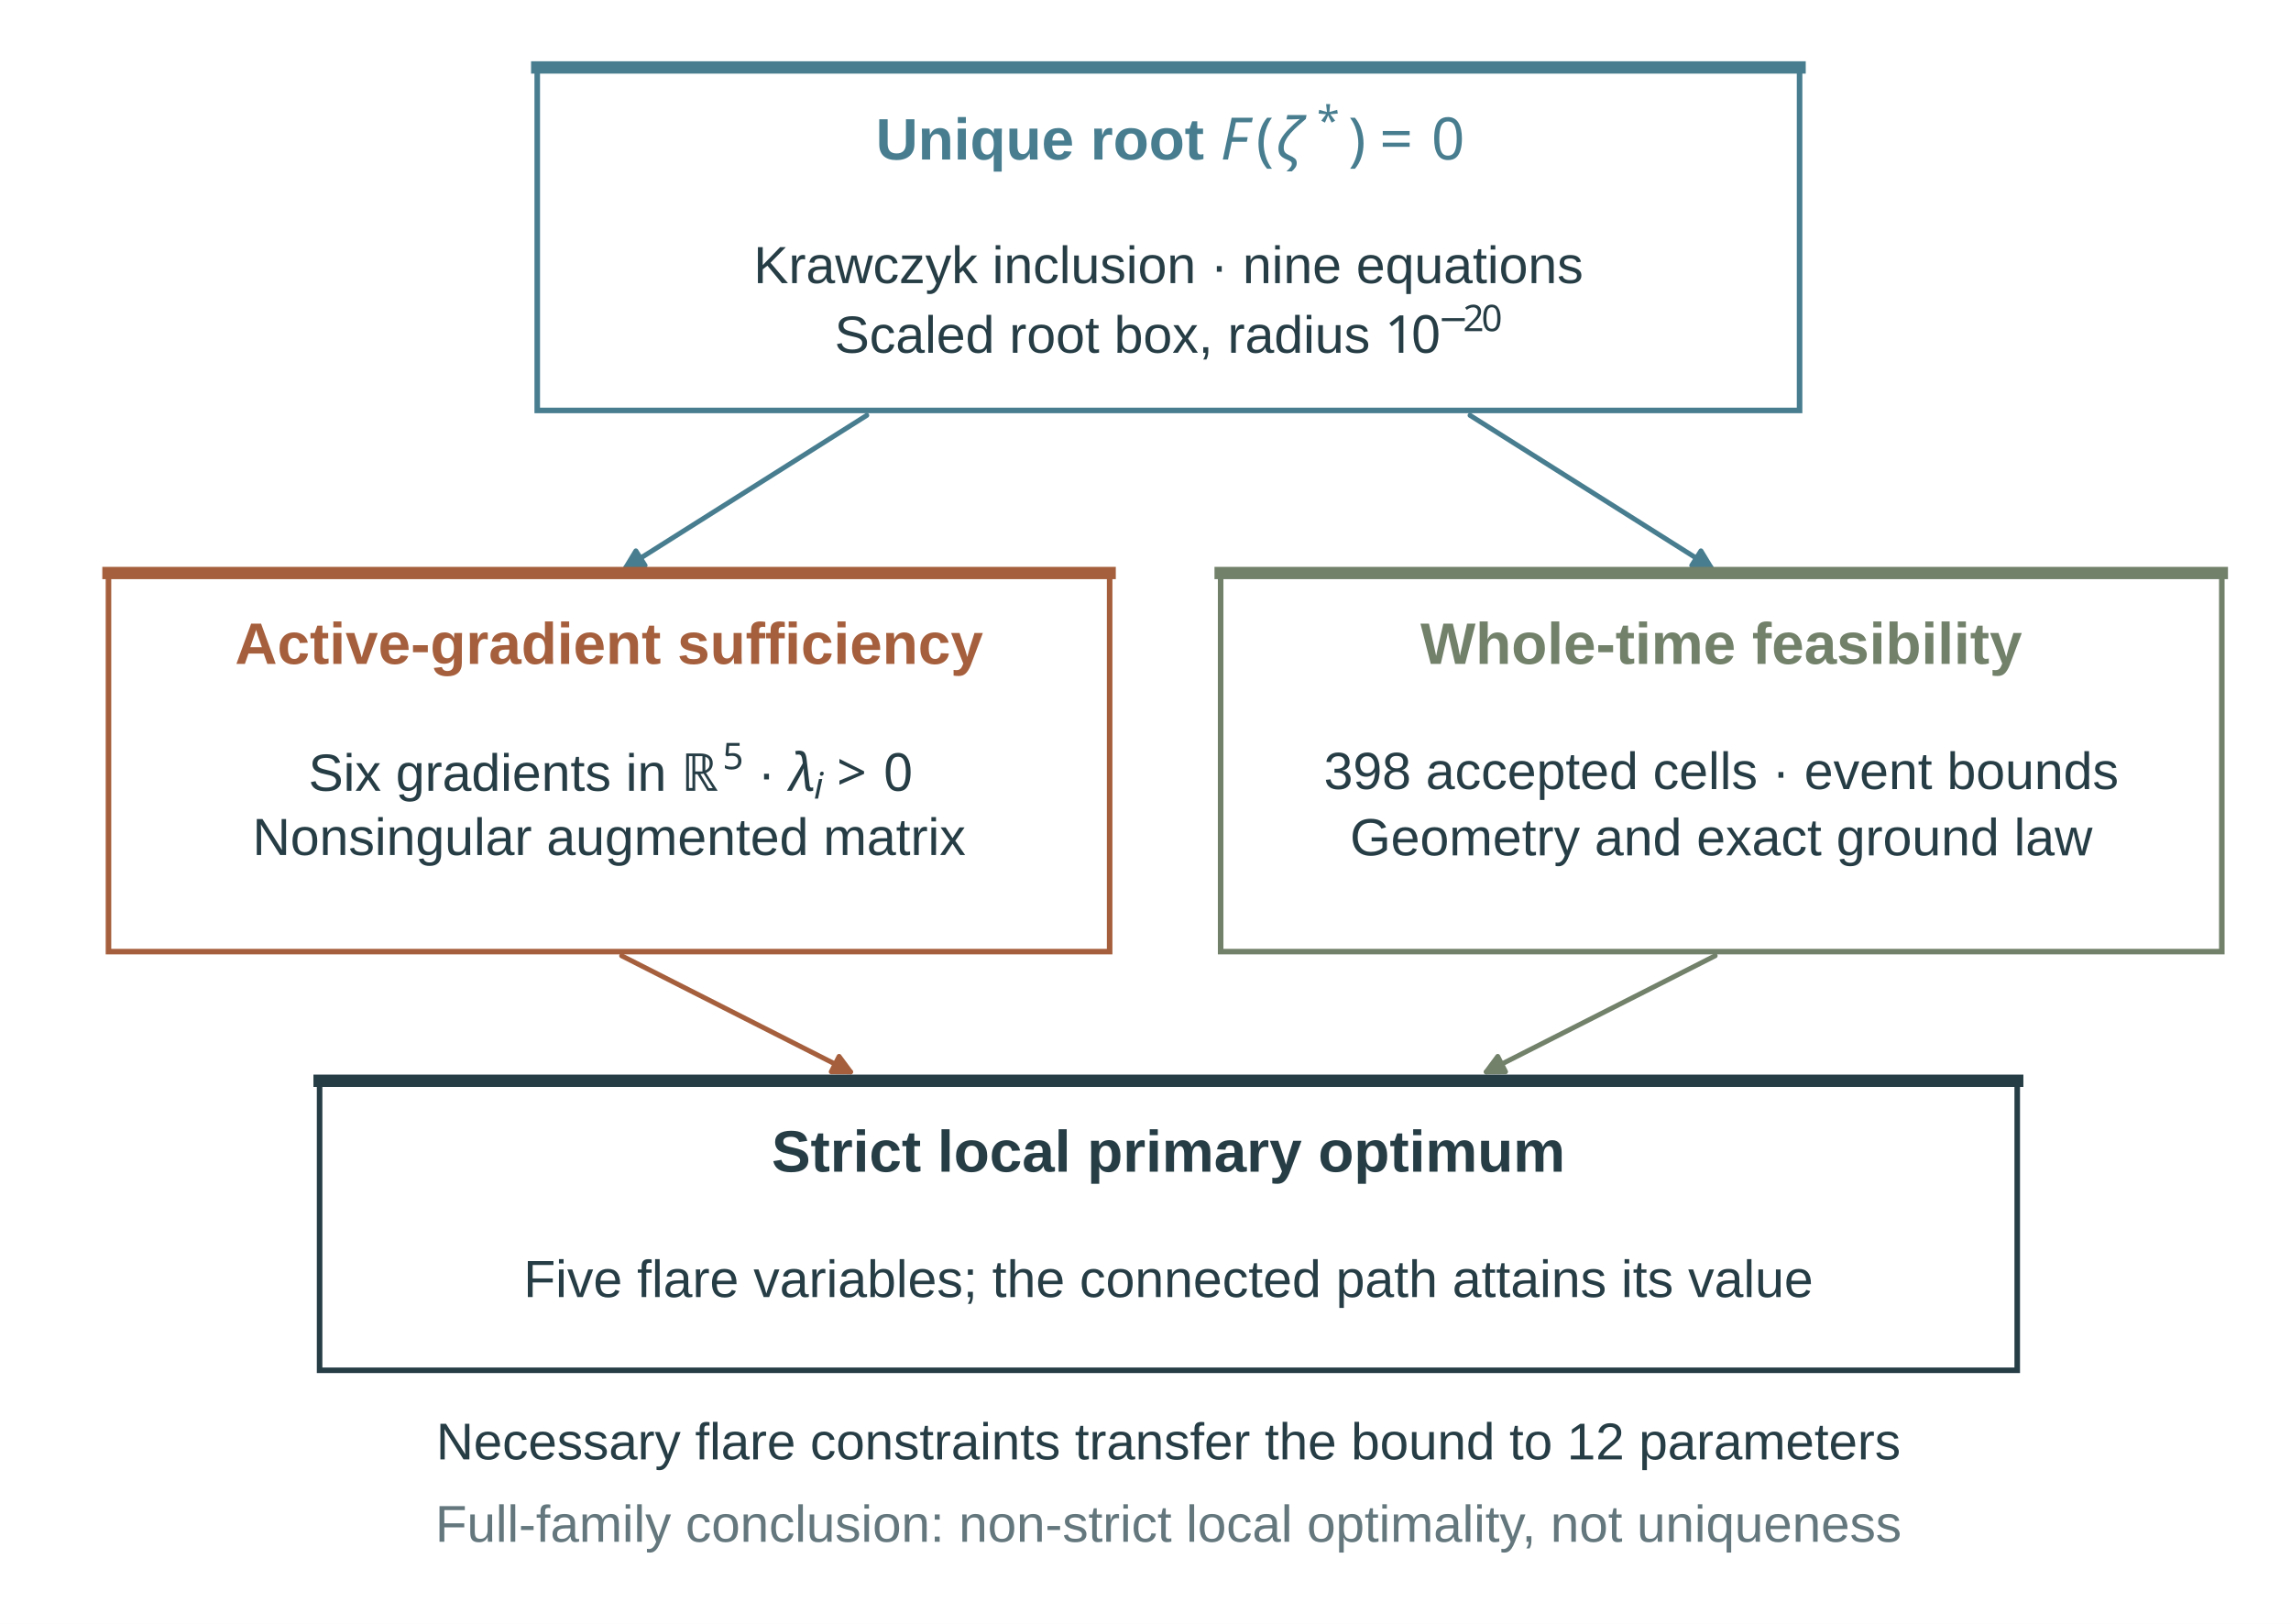
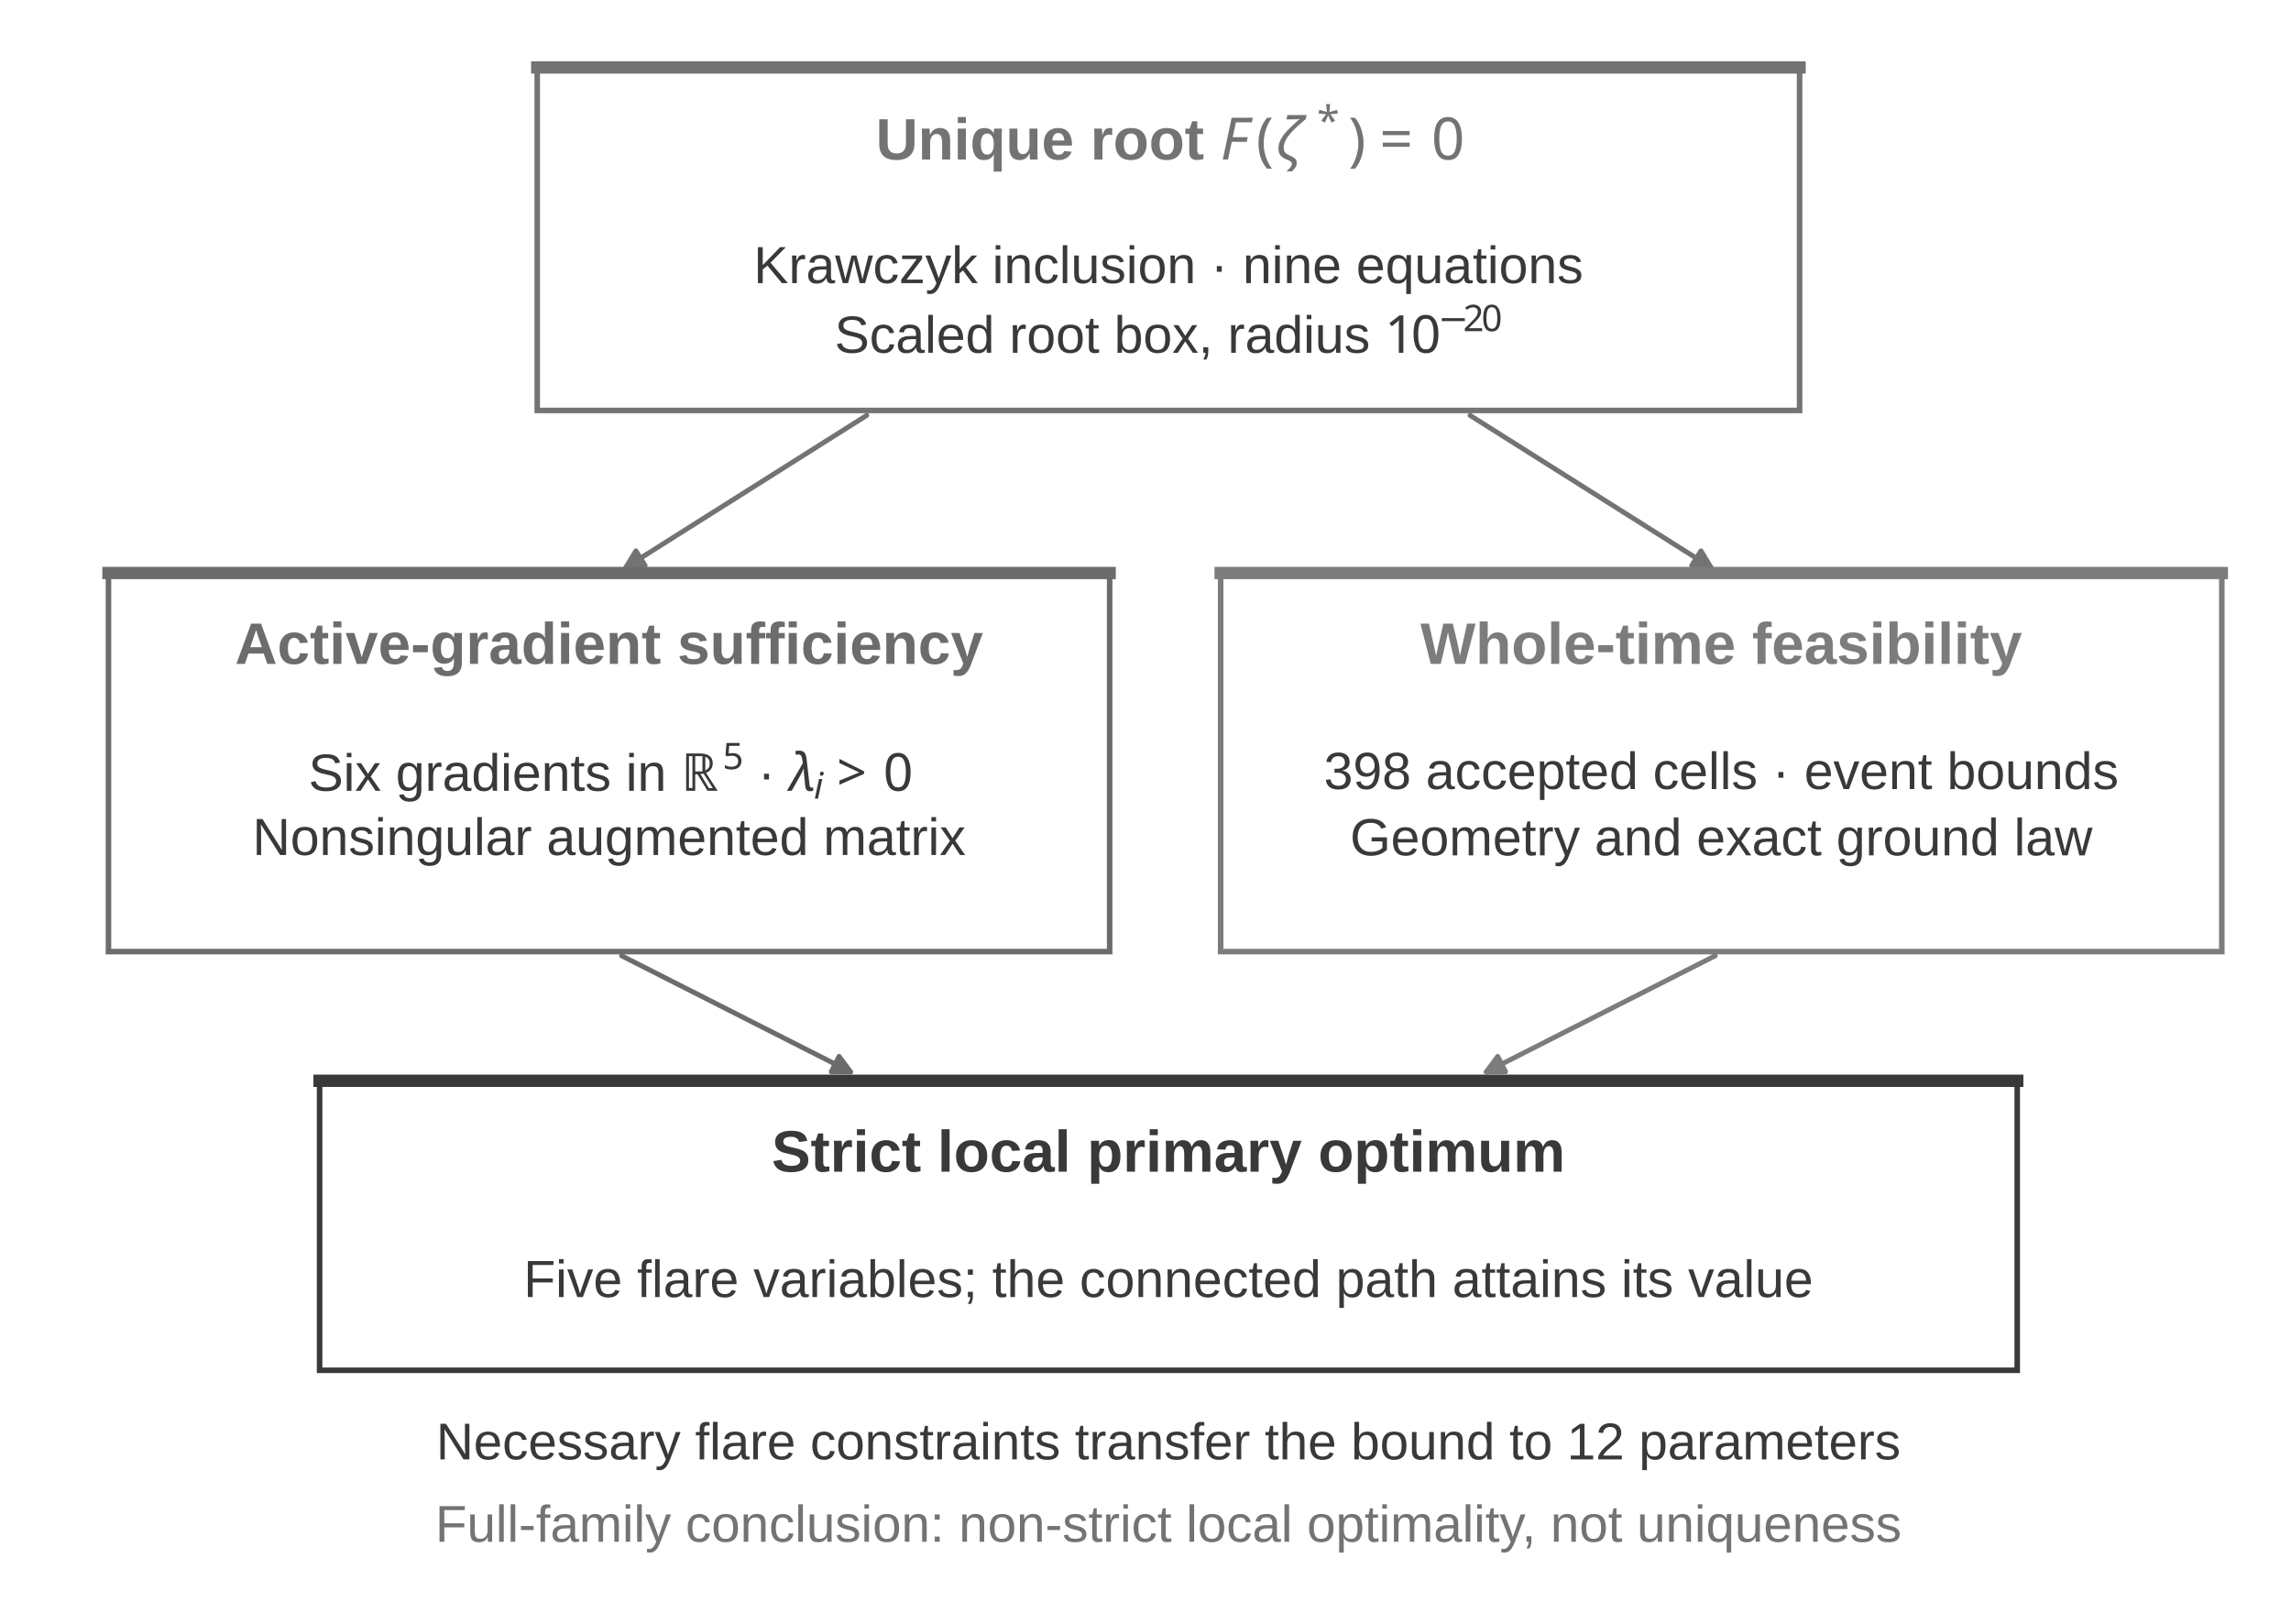
<svg xmlns="http://www.w3.org/2000/svg" width="371.806pt" height="263.52pt" viewBox="0 0 371.806 263.52" version="1.1">
  <defs>
    <style type="text/css">*{stroke-linejoin: round; stroke-linecap: butt}</style>
  </defs>
  <g id="figure_1">
    <g id="patch_1">
      <path d="M 0 263.52  L 371.806 263.52  L 371.806 0  L 0 0  z " style="fill: #ffffff" />
    </g>
    <g id="axes_1">
      <g id="patch_2">
-         <path d="M 87.188 66.603  L 292.053 66.603  L 292.053 10.947  L 87.188 10.947  z " clip-path="url(#pa42d0c91b3)" style="fill: #ffffff; stroke: #477d8f; stroke-width: 0.9; stroke-linejoin: miter" />
+         <path d="M 87.188 66.603  L 292.053 66.603  L 292.053 10.947  L 87.188 10.947  z " clip-path="url(#pa42d0c91b3)" style="fill: #ffffff; stroke: #737373; stroke-width: 0.9; stroke-linejoin: miter" />
      </g>
      <g id="patch_3">
-         <path d="M 17.605 154.423  L 180.084 154.423  L 180.084 92.985  L 17.605 92.985  z " clip-path="url(#pa42d0c91b3)" style="fill: #ffffff; stroke: #a65f3d; stroke-width: 0.9; stroke-linejoin: miter" />
+         <path d="M 17.605 154.423  L 180.084 154.423  L 180.084 92.985  L 17.605 92.985  z " clip-path="url(#pa42d0c91b3)" style="fill: #ffffff; stroke: #6c6c6c; stroke-width: 0.9; stroke-linejoin: miter" />
      </g>
      <g id="patch_4">
-         <path d="M 198.098 154.423  L 360.577 154.423  L 360.577 92.985  L 198.098 92.985  z " clip-path="url(#pa42d0c91b3)" style="fill: #ffffff; stroke: #72816a; stroke-width: 0.9; stroke-linejoin: miter" />
+         <path d="M 198.098 154.423  L 360.577 154.423  L 360.577 92.985  L 198.098 92.985  z " clip-path="url(#pa42d0c91b3)" style="fill: #ffffff; stroke: #7c7c7c; stroke-width: 0.9; stroke-linejoin: miter" />
      </g>
      <g id="patch_5">
-         <path d="M 140.667 67.404  Q 120.742 79.975 101.575 92.069  " clip-path="url(#pa42d0c91b3)" style="fill: none; stroke: #477d8f; stroke-width: 0.8; stroke-linecap: round" />
-         <path d="M 104.69 91.759  L 101.575 92.069  L 103.196 89.391  z " clip-path="url(#pa42d0c91b3)" style="fill: #477d8f; stroke: #477d8f; stroke-width: 0.8; stroke-linecap: round" />
+         <path d="M 140.667 67.404  Q 120.742 79.975 101.575 92.069  " clip-path="url(#pa42d0c91b3)" style="fill: none; stroke: #737373; stroke-width: 0.8; stroke-linecap: round" />
+         <path d="M 104.69 91.759  L 101.575 92.069  L 103.196 89.391  z " clip-path="url(#pa42d0c91b3)" style="fill: #737373; stroke: #737373; stroke-width: 0.8; stroke-linecap: round" />
      </g>
      <g id="patch_6">
-         <path d="M 238.575 67.404  Q 258.499 79.975 277.667 92.069  " clip-path="url(#pa42d0c91b3)" style="fill: none; stroke: #477d8f; stroke-width: 0.8; stroke-linecap: round" />
-         <path d="M 276.046 89.391  L 277.667 92.069  L 274.552 91.759  z " clip-path="url(#pa42d0c91b3)" style="fill: #477d8f; stroke: #477d8f; stroke-width: 0.8; stroke-linecap: round" />
+         <path d="M 238.575 67.404  Q 258.499 79.975 277.667 92.069  " clip-path="url(#pa42d0c91b3)" style="fill: none; stroke: #737373; stroke-width: 0.8; stroke-linecap: round" />
+         <path d="M 276.046 89.391  L 277.667 92.069  L 274.552 91.759  z " clip-path="url(#pa42d0c91b3)" style="fill: #737373; stroke: #737373; stroke-width: 0.8; stroke-linecap: round" />
      </g>
      <g id="patch_7">
-         <path d="M 51.867 222.366  L 327.375 222.366  L 327.375 175.384  L 51.867 175.384  z " clip-path="url(#pa42d0c91b3)" style="fill: #ffffff; stroke: #263d45; stroke-width: 0.9; stroke-linejoin: miter" />
+         <path d="M 51.867 222.366  L 327.375 222.366  L 327.375 175.384  L 51.867 175.384  z " clip-path="url(#pa42d0c91b3)" style="fill: #ffffff; stroke: #393939; stroke-width: 0.9; stroke-linejoin: miter" />
      </g>
      <g id="patch_8">
-         <path d="M 100.887 155.1  Q 119.861 164.723 138.038 173.941  " clip-path="url(#pa42d0c91b3)" style="fill: none; stroke: #a65f3d; stroke-width: 0.8; stroke-linecap: round" />
-         <path d="M 136.174 171.426  L 138.038 173.941  L 134.907 173.923  z " clip-path="url(#pa42d0c91b3)" style="fill: #a65f3d; stroke: #a65f3d; stroke-width: 0.8; stroke-linecap: round" />
+         <path d="M 100.887 155.1  Q 119.861 164.723 138.038 173.941  " clip-path="url(#pa42d0c91b3)" style="fill: none; stroke: #6c6c6c; stroke-width: 0.8; stroke-linecap: round" />
+         <path d="M 136.174 171.426  L 138.038 173.941  L 134.907 173.923  z " clip-path="url(#pa42d0c91b3)" style="fill: #6c6c6c; stroke: #6c6c6c; stroke-width: 0.8; stroke-linecap: round" />
      </g>
      <g id="patch_9">
-         <path d="M 278.355 155.1  Q 259.381 164.723 241.204 173.941  " clip-path="url(#pa42d0c91b3)" style="fill: none; stroke: #72816a; stroke-width: 0.8; stroke-linecap: round" />
-         <path d="M 244.335 173.923  L 241.204 173.941  L 243.068 171.426  z " clip-path="url(#pa42d0c91b3)" style="fill: #72816a; stroke: #72816a; stroke-width: 0.8; stroke-linecap: round" />
+         <path d="M 278.355 155.1  Q 259.381 164.723 241.204 173.941  " clip-path="url(#pa42d0c91b3)" style="fill: none; stroke: #7c7c7c; stroke-width: 0.8; stroke-linecap: round" />
+         <path d="M 244.335 173.923  L 241.204 173.941  L 243.068 171.426  z " clip-path="url(#pa42d0c91b3)" style="fill: #7c7c7c; stroke: #7c7c7c; stroke-width: 0.8; stroke-linecap: round" />
      </g>
      <g id="line2d_1">
-         <path d="M 87.188 10.947  L 292.053 10.947  " clip-path="url(#pa42d0c91b3)" style="fill: none; stroke: #477d8f; stroke-width: 2; stroke-linecap: square" />
+         <path d="M 87.188 10.947  L 292.053 10.947  " clip-path="url(#pa42d0c91b3)" style="fill: none; stroke: #737373; stroke-width: 2; stroke-linecap: square" />
      </g>
      <g id="line2d_2">
-         <path d="M 17.605 92.985  L 180.084 92.985  " clip-path="url(#pa42d0c91b3)" style="fill: none; stroke: #a65f3d; stroke-width: 2; stroke-linecap: square" />
+         <path d="M 17.605 92.985  L 180.084 92.985  " clip-path="url(#pa42d0c91b3)" style="fill: none; stroke: #6c6c6c; stroke-width: 2; stroke-linecap: square" />
      </g>
      <g id="line2d_3">
-         <path d="M 198.098 92.985  L 360.577 92.985  " clip-path="url(#pa42d0c91b3)" style="fill: none; stroke: #72816a; stroke-width: 2; stroke-linecap: square" />
+         <path d="M 198.098 92.985  L 360.577 92.985  " clip-path="url(#pa42d0c91b3)" style="fill: none; stroke: #7c7c7c; stroke-width: 2; stroke-linecap: square" />
      </g>
      <g id="line2d_4">
-         <path d="M 51.867 175.384  L 327.375 175.384  " clip-path="url(#pa42d0c91b3)" style="fill: none; stroke: #263d45; stroke-width: 2; stroke-linecap: square" />
+         <path d="M 51.867 175.384  L 327.375 175.384  " clip-path="url(#pa42d0c91b3)" style="fill: none; stroke: #393939; stroke-width: 2; stroke-linecap: square" />
      </g>
      <g id="text_1">
-         <g style="fill: #477d8f" transform="translate(142.1209 26.4628)">
+         <g style="fill: #737373" transform="translate(142.1209 26.4628)">
          <text>
-             <tspan x="0" y="-0.581" style="font-weight: 700; font-size: 9.5px; font-family: 'Arial'; fill: #477d8f">U</tspan>
-             <tspan x="6.861" y="-0.581" style="font-weight: 700; font-size: 9.5px; font-family: 'Arial'; fill: #477d8f">n</tspan>
-             <tspan x="12.664" y="-0.581" style="font-weight: 700; font-size: 9.5px; font-family: 'Arial'; fill: #477d8f">i</tspan>
-             <tspan x="15.303" y="-0.581" style="font-weight: 700; font-size: 9.5px; font-family: 'Arial'; fill: #477d8f">q</tspan>
-             <tspan x="21.106" y="-0.581" style="font-weight: 700; font-size: 9.5px; font-family: 'Arial'; fill: #477d8f">u</tspan>
-             <tspan x="26.909" y="-0.581" style="font-weight: 700; font-size: 9.5px; font-family: 'Arial'; fill: #477d8f">e</tspan>
-             <tspan x="32.192" y="-0.581" style="font-weight: 700; font-size: 9.5px; font-family: 'Arial'; fill: #477d8f"> </tspan>
-             <tspan x="34.832" y="-0.581" style="font-weight: 700; font-size: 9.5px; font-family: 'Arial'; fill: #477d8f">r</tspan>
-             <tspan x="38.529" y="-0.581" style="font-weight: 700; font-size: 9.5px; font-family: 'Arial'; fill: #477d8f">o</tspan>
-             <tspan x="44.332" y="-0.581" style="font-weight: 700; font-size: 9.5px; font-family: 'Arial'; fill: #477d8f">o</tspan>
-             <tspan x="50.135" y="-0.581" style="font-weight: 700; font-size: 9.5px; font-family: 'Arial'; fill: #477d8f">t</tspan>
-             <tspan x="53.298" y="-0.581" style="font-weight: 700; font-size: 9.5px; font-family: 'Arial'; fill: #477d8f"> </tspan>
-             <tspan x="55.938" y="-0.581" style="font-style: italic; font-size: 9.5px; font-family: 'STIXGeneral'; fill: #477d8f">F</tspan>
-             <tspan x="64.906" y="-0.581" style="font-style: italic; font-size: 9.5px; font-family: 'STIXGeneral'; fill: #477d8f">ζ</tspan>
-             <tspan x="61.742" y="-0.581" style="font-size: 9.5px; font-family: 'STIXGeneral'; fill: #477d8f">(</tspan>
-             <tspan x="76.694" y="-0.581" style="font-size: 9.5px; font-family: 'STIXGeneral'; fill: #477d8f">)</tspan>
-             <tspan x="81.757" y="-0.581" style="font-size: 9.5px; font-family: 'STIXGeneral'; fill: #477d8f">=</tspan>
-             <tspan x="90.165" y="-0.581" style="font-size: 9.5px; font-family: 'STIXGeneral'; fill: #477d8f">0</tspan>
-             <tspan x="71.611" y="-4.505" style="font-size: 6.65px; font-family: 'STIXGeneral'; fill: #477d8f">*</tspan>
+             <tspan x="0" y="-0.581" style="font-weight: 700; font-size: 9.5px; font-family: 'Arial'; fill: #737373">U</tspan>
+             <tspan x="6.861" y="-0.581" style="font-weight: 700; font-size: 9.5px; font-family: 'Arial'; fill: #737373">n</tspan>
+             <tspan x="12.664" y="-0.581" style="font-weight: 700; font-size: 9.5px; font-family: 'Arial'; fill: #737373">i</tspan>
+             <tspan x="15.303" y="-0.581" style="font-weight: 700; font-size: 9.5px; font-family: 'Arial'; fill: #737373">q</tspan>
+             <tspan x="21.106" y="-0.581" style="font-weight: 700; font-size: 9.5px; font-family: 'Arial'; fill: #737373">u</tspan>
+             <tspan x="26.909" y="-0.581" style="font-weight: 700; font-size: 9.5px; font-family: 'Arial'; fill: #737373">e</tspan>
+             <tspan x="32.192" y="-0.581" style="font-weight: 700; font-size: 9.5px; font-family: 'Arial'; fill: #737373"> </tspan>
+             <tspan x="34.832" y="-0.581" style="font-weight: 700; font-size: 9.5px; font-family: 'Arial'; fill: #737373">r</tspan>
+             <tspan x="38.529" y="-0.581" style="font-weight: 700; font-size: 9.5px; font-family: 'Arial'; fill: #737373">o</tspan>
+             <tspan x="44.332" y="-0.581" style="font-weight: 700; font-size: 9.5px; font-family: 'Arial'; fill: #737373">o</tspan>
+             <tspan x="50.135" y="-0.581" style="font-weight: 700; font-size: 9.5px; font-family: 'Arial'; fill: #737373">t</tspan>
+             <tspan x="53.298" y="-0.581" style="font-weight: 700; font-size: 9.5px; font-family: 'Arial'; fill: #737373"> </tspan>
+             <tspan x="55.938" y="-0.581" style="font-style: italic; font-size: 9.5px; font-family: 'STIXGeneral'; fill: #737373">F</tspan>
+             <tspan x="64.906" y="-0.581" style="font-style: italic; font-size: 9.5px; font-family: 'STIXGeneral'; fill: #737373">ζ</tspan>
+             <tspan x="61.742" y="-0.581" style="font-size: 9.5px; font-family: 'STIXGeneral'; fill: #737373">(</tspan>
+             <tspan x="76.694" y="-0.581" style="font-size: 9.5px; font-family: 'STIXGeneral'; fill: #737373">)</tspan>
+             <tspan x="81.757" y="-0.581" style="font-size: 9.5px; font-family: 'STIXGeneral'; fill: #737373">=</tspan>
+             <tspan x="90.165" y="-0.581" style="font-size: 9.5px; font-family: 'STIXGeneral'; fill: #737373">0</tspan>
+             <tspan x="71.611" y="-4.505" style="font-size: 6.65px; font-family: 'STIXGeneral'; fill: #737373">*</tspan>
          </text>
        </g>
      </g>
      <g id="text_2">
-         <text style="font-size: 8.5px; font-family: 'Arial'; fill: #263d45" transform="translate(122.2989 45.94577)">Krawczyk inclusion · nine equations</text>
-         <g style="fill: #263d45" transform="translate(135.4334 57.71222)">
+         <text style="font-size: 8.5px; font-family: 'Arial'; fill: #393939" transform="translate(122.2989 45.94577)">Krawczyk inclusion · nine equations</text>
+         <g style="fill: #393939" transform="translate(135.4334 57.71222)">
          <text>
-             <tspan x="0" y="-0.465" style="font-size: 8.5px; font-family: 'Arial'; fill: #263d45">S</tspan>
-             <tspan x="5.669" y="-0.465" style="font-size: 8.5px; font-family: 'Arial'; fill: #263d45">c</tspan>
-             <tspan x="9.919" y="-0.465" style="font-size: 8.5px; font-family: 'Arial'; fill: #263d45">a</tspan>
-             <tspan x="14.647" y="-0.465" style="font-size: 8.5px; font-family: 'Arial'; fill: #263d45">l</tspan>
-             <tspan x="16.535" y="-0.465" style="font-size: 8.5px; font-family: 'Arial'; fill: #263d45">e</tspan>
-             <tspan x="21.262" y="-0.465" style="font-size: 8.5px; font-family: 'Arial'; fill: #263d45">d</tspan>
-             <tspan x="25.99" y="-0.465" style="font-size: 8.5px; font-family: 'Arial'; fill: #263d45"> </tspan>
-             <tspan x="28.351" y="-0.465" style="font-size: 8.5px; font-family: 'Arial'; fill: #263d45">r</tspan>
-             <tspan x="31.182" y="-0.465" style="font-size: 8.5px; font-family: 'Arial'; fill: #263d45">o</tspan>
-             <tspan x="35.909" y="-0.465" style="font-size: 8.5px; font-family: 'Arial'; fill: #263d45">o</tspan>
-             <tspan x="40.636" y="-0.465" style="font-size: 8.5px; font-family: 'Arial'; fill: #263d45">t</tspan>
-             <tspan x="42.998" y="-0.465" style="font-size: 8.5px; font-family: 'Arial'; fill: #263d45"> </tspan>
-             <tspan x="45.36" y="-0.465" style="font-size: 8.5px; font-family: 'Arial'; fill: #263d45">b</tspan>
-             <tspan x="50.087" y="-0.465" style="font-size: 8.5px; font-family: 'Arial'; fill: #263d45">o</tspan>
-             <tspan x="54.814" y="-0.465" style="font-size: 8.5px; font-family: 'Arial'; fill: #263d45">x</tspan>
-             <tspan x="59.064" y="-0.465" style="font-size: 8.5px; font-family: 'Arial'; fill: #263d45">,</tspan>
-             <tspan x="61.426" y="-0.465" style="font-size: 8.5px; font-family: 'Arial'; fill: #263d45"> </tspan>
-             <tspan x="63.787" y="-0.465" style="font-size: 8.5px; font-family: 'Arial'; fill: #263d45">r</tspan>
-             <tspan x="66.618" y="-0.465" style="font-size: 8.5px; font-family: 'Arial'; fill: #263d45">a</tspan>
-             <tspan x="71.345" y="-0.465" style="font-size: 8.5px; font-family: 'Arial'; fill: #263d45">d</tspan>
-             <tspan x="76.073" y="-0.465" style="font-size: 8.5px; font-family: 'Arial'; fill: #263d45">i</tspan>
-             <tspan x="77.961" y="-0.465" style="font-size: 8.5px; font-family: 'Arial'; fill: #263d45">u</tspan>
-             <tspan x="82.688" y="-0.465" style="font-size: 8.5px; font-family: 'Arial'; fill: #263d45">s</tspan>
-             <tspan x="86.938" y="-0.465" style="font-size: 8.5px; font-family: 'Arial'; fill: #263d45"> </tspan>
-             <tspan x="89.3" y="-0.465" style="font-size: 8.5px; font-family: 'STIXGeneral'; fill: #263d45">1</tspan>
-             <tspan x="93.55" y="-0.465" style="font-size: 8.5px; font-family: 'STIXGeneral'; fill: #263d45">0</tspan>
-             <tspan x="97.934" y="-3.975" style="font-size: 5.95px; font-family: 'STIXGeneral'; fill: #263d45">−</tspan>
-             <tspan x="102.01" y="-3.975" style="font-size: 5.95px; font-family: 'STIXGeneral'; fill: #263d45">2</tspan>
-             <tspan x="104.985" y="-3.975" style="font-size: 5.95px; font-family: 'STIXGeneral'; fill: #263d45">0</tspan>
+             <tspan x="0" y="-0.465" style="font-size: 8.5px; font-family: 'Arial'; fill: #393939">S</tspan>
+             <tspan x="5.669" y="-0.465" style="font-size: 8.5px; font-family: 'Arial'; fill: #393939">c</tspan>
+             <tspan x="9.919" y="-0.465" style="font-size: 8.5px; font-family: 'Arial'; fill: #393939">a</tspan>
+             <tspan x="14.647" y="-0.465" style="font-size: 8.5px; font-family: 'Arial'; fill: #393939">l</tspan>
+             <tspan x="16.535" y="-0.465" style="font-size: 8.5px; font-family: 'Arial'; fill: #393939">e</tspan>
+             <tspan x="21.262" y="-0.465" style="font-size: 8.5px; font-family: 'Arial'; fill: #393939">d</tspan>
+             <tspan x="25.99" y="-0.465" style="font-size: 8.5px; font-family: 'Arial'; fill: #393939"> </tspan>
+             <tspan x="28.351" y="-0.465" style="font-size: 8.5px; font-family: 'Arial'; fill: #393939">r</tspan>
+             <tspan x="31.182" y="-0.465" style="font-size: 8.5px; font-family: 'Arial'; fill: #393939">o</tspan>
+             <tspan x="35.909" y="-0.465" style="font-size: 8.5px; font-family: 'Arial'; fill: #393939">o</tspan>
+             <tspan x="40.636" y="-0.465" style="font-size: 8.5px; font-family: 'Arial'; fill: #393939">t</tspan>
+             <tspan x="42.998" y="-0.465" style="font-size: 8.5px; font-family: 'Arial'; fill: #393939"> </tspan>
+             <tspan x="45.36" y="-0.465" style="font-size: 8.5px; font-family: 'Arial'; fill: #393939">b</tspan>
+             <tspan x="50.087" y="-0.465" style="font-size: 8.5px; font-family: 'Arial'; fill: #393939">o</tspan>
+             <tspan x="54.814" y="-0.465" style="font-size: 8.5px; font-family: 'Arial'; fill: #393939">x</tspan>
+             <tspan x="59.064" y="-0.465" style="font-size: 8.5px; font-family: 'Arial'; fill: #393939">,</tspan>
+             <tspan x="61.426" y="-0.465" style="font-size: 8.5px; font-family: 'Arial'; fill: #393939"> </tspan>
+             <tspan x="63.787" y="-0.465" style="font-size: 8.5px; font-family: 'Arial'; fill: #393939">r</tspan>
+             <tspan x="66.618" y="-0.465" style="font-size: 8.5px; font-family: 'Arial'; fill: #393939">a</tspan>
+             <tspan x="71.345" y="-0.465" style="font-size: 8.5px; font-family: 'Arial'; fill: #393939">d</tspan>
+             <tspan x="76.073" y="-0.465" style="font-size: 8.5px; font-family: 'Arial'; fill: #393939">i</tspan>
+             <tspan x="77.961" y="-0.465" style="font-size: 8.5px; font-family: 'Arial'; fill: #393939">u</tspan>
+             <tspan x="82.688" y="-0.465" style="font-size: 8.5px; font-family: 'Arial'; fill: #393939">s</tspan>
+             <tspan x="86.938" y="-0.465" style="font-size: 8.5px; font-family: 'Arial'; fill: #393939"> </tspan>
+             <tspan x="89.3" y="-0.465" style="font-size: 8.5px; font-family: 'STIXGeneral'; fill: #393939">1</tspan>
+             <tspan x="93.55" y="-0.465" style="font-size: 8.5px; font-family: 'STIXGeneral'; fill: #393939">0</tspan>
+             <tspan x="97.934" y="-3.975" style="font-size: 5.95px; font-family: 'STIXGeneral'; fill: #393939">−</tspan>
+             <tspan x="102.01" y="-3.975" style="font-size: 5.95px; font-family: 'STIXGeneral'; fill: #393939">2</tspan>
+             <tspan x="104.985" y="-3.975" style="font-size: 5.95px; font-family: 'STIXGeneral'; fill: #393939">0</tspan>
          </text>
        </g>
      </g>
      <g id="text_3">
-         <text style="font-weight: 700; font-size: 9.5px; font-family: 'Arial'; text-anchor: middle; fill: #a65f3d" x="98.845" y="107.731" transform="rotate(-0 98.84455 107.7309)">Active-gradient sufficiency</text>
+         <text style="font-weight: 700; font-size: 9.5px; font-family: 'Arial'; text-anchor: middle; fill: #6c6c6c" x="98.845" y="107.731" transform="rotate(-0 98.84455 107.7309)">Active-gradient sufficiency</text>
      </g>
      <g id="text_4">
-         <g style="fill: #263d45" transform="translate(50.05455 128.7257)">
+         <g style="fill: #393939" transform="translate(50.05455 128.7257)">
          <text>
-             <tspan x="0" y="-0.399" style="font-size: 8.5px; font-family: 'Arial'; fill: #263d45">S</tspan>
-             <tspan x="5.669" y="-0.399" style="font-size: 8.5px; font-family: 'Arial'; fill: #263d45">i</tspan>
-             <tspan x="7.558" y="-0.399" style="font-size: 8.5px; font-family: 'Arial'; fill: #263d45">x</tspan>
-             <tspan x="11.808" y="-0.399" style="font-size: 8.5px; font-family: 'Arial'; fill: #263d45"> </tspan>
-             <tspan x="14.169" y="-0.399" style="font-size: 8.5px; font-family: 'Arial'; fill: #263d45">g</tspan>
-             <tspan x="18.897" y="-0.399" style="font-size: 8.5px; font-family: 'Arial'; fill: #263d45">r</tspan>
-             <tspan x="21.727" y="-0.399" style="font-size: 8.5px; font-family: 'Arial'; fill: #263d45">a</tspan>
-             <tspan x="26.455" y="-0.399" style="font-size: 8.5px; font-family: 'Arial'; fill: #263d45">d</tspan>
-             <tspan x="31.182" y="-0.399" style="font-size: 8.5px; font-family: 'Arial'; fill: #263d45">i</tspan>
-             <tspan x="33.07" y="-0.399" style="font-size: 8.5px; font-family: 'Arial'; fill: #263d45">e</tspan>
-             <tspan x="37.798" y="-0.399" style="font-size: 8.5px; font-family: 'Arial'; fill: #263d45">n</tspan>
-             <tspan x="42.525" y="-0.399" style="font-size: 8.5px; font-family: 'Arial'; fill: #263d45">t</tspan>
-             <tspan x="44.886" y="-0.399" style="font-size: 8.5px; font-family: 'Arial'; fill: #263d45">s</tspan>
-             <tspan x="49.136" y="-0.399" style="font-size: 8.5px; font-family: 'Arial'; fill: #263d45"> </tspan>
-             <tspan x="51.498" y="-0.399" style="font-size: 8.5px; font-family: 'Arial'; fill: #263d45">i</tspan>
-             <tspan x="53.386" y="-0.399" style="font-size: 8.5px; font-family: 'Arial'; fill: #263d45">n</tspan>
-             <tspan x="58.114" y="-0.399" style="font-size: 8.5px; font-family: 'Arial'; fill: #263d45"> </tspan>
-             <tspan x="70.57" y="-0.399" style="font-size: 8.5px; font-family: 'Arial'; fill: #263d45"> </tspan>
-             <tspan x="72.931" y="-0.399" style="font-size: 8.5px; font-family: 'Arial'; fill: #263d45">·</tspan>
-             <tspan x="75.762" y="-0.399" style="font-size: 8.5px; font-family: 'Arial'; fill: #263d45"> </tspan>
-             <tspan x="60.475" y="-0.399" style="font-style: italic; font-size: 8.5px; font-family: 'STIXGeneral'; fill: #263d45">ℝ</tspan>
-             <tspan x="78.123" y="-0.399" style="font-style: italic; font-size: 8.5px; font-family: 'STIXGeneral'; fill: #263d45">λ</tspan>
-             <tspan x="67.212" y="-3.909" style="font-size: 5.95px; font-family: 'STIXGeneral'; fill: #263d45">5</tspan>
-             <tspan x="82.016" y="0.876" style="font-style: italic; font-size: 5.95px; font-family: 'STIXGeneral'; fill: #263d45">i</tspan>
-             <tspan x="85.753" y="-0.399" style="font-size: 8.5px; font-family: 'STIXGeneral'; fill: #263d45">&gt;</tspan>
-             <tspan x="93.275" y="-0.399" style="font-size: 8.5px; font-family: 'STIXGeneral'; fill: #263d45">0</tspan>
+             <tspan x="0" y="-0.399" style="font-size: 8.5px; font-family: 'Arial'; fill: #393939">S</tspan>
+             <tspan x="5.669" y="-0.399" style="font-size: 8.5px; font-family: 'Arial'; fill: #393939">i</tspan>
+             <tspan x="7.558" y="-0.399" style="font-size: 8.5px; font-family: 'Arial'; fill: #393939">x</tspan>
+             <tspan x="11.808" y="-0.399" style="font-size: 8.5px; font-family: 'Arial'; fill: #393939"> </tspan>
+             <tspan x="14.169" y="-0.399" style="font-size: 8.5px; font-family: 'Arial'; fill: #393939">g</tspan>
+             <tspan x="18.897" y="-0.399" style="font-size: 8.5px; font-family: 'Arial'; fill: #393939">r</tspan>
+             <tspan x="21.727" y="-0.399" style="font-size: 8.5px; font-family: 'Arial'; fill: #393939">a</tspan>
+             <tspan x="26.455" y="-0.399" style="font-size: 8.5px; font-family: 'Arial'; fill: #393939">d</tspan>
+             <tspan x="31.182" y="-0.399" style="font-size: 8.5px; font-family: 'Arial'; fill: #393939">i</tspan>
+             <tspan x="33.07" y="-0.399" style="font-size: 8.5px; font-family: 'Arial'; fill: #393939">e</tspan>
+             <tspan x="37.798" y="-0.399" style="font-size: 8.5px; font-family: 'Arial'; fill: #393939">n</tspan>
+             <tspan x="42.525" y="-0.399" style="font-size: 8.5px; font-family: 'Arial'; fill: #393939">t</tspan>
+             <tspan x="44.886" y="-0.399" style="font-size: 8.5px; font-family: 'Arial'; fill: #393939">s</tspan>
+             <tspan x="49.136" y="-0.399" style="font-size: 8.5px; font-family: 'Arial'; fill: #393939"> </tspan>
+             <tspan x="51.498" y="-0.399" style="font-size: 8.5px; font-family: 'Arial'; fill: #393939">i</tspan>
+             <tspan x="53.386" y="-0.399" style="font-size: 8.5px; font-family: 'Arial'; fill: #393939">n</tspan>
+             <tspan x="58.114" y="-0.399" style="font-size: 8.5px; font-family: 'Arial'; fill: #393939"> </tspan>
+             <tspan x="70.57" y="-0.399" style="font-size: 8.5px; font-family: 'Arial'; fill: #393939"> </tspan>
+             <tspan x="72.931" y="-0.399" style="font-size: 8.5px; font-family: 'Arial'; fill: #393939">·</tspan>
+             <tspan x="75.762" y="-0.399" style="font-size: 8.5px; font-family: 'Arial'; fill: #393939"> </tspan>
+             <tspan x="60.475" y="-0.399" style="font-style: italic; font-size: 8.5px; font-family: 'STIXGeneral'; fill: #393939">ℝ</tspan>
+             <tspan x="78.123" y="-0.399" style="font-style: italic; font-size: 8.5px; font-family: 'STIXGeneral'; fill: #393939">λ</tspan>
+             <tspan x="67.212" y="-3.909" style="font-size: 5.95px; font-family: 'STIXGeneral'; fill: #393939">5</tspan>
+             <tspan x="82.016" y="0.876" style="font-style: italic; font-size: 5.95px; font-family: 'STIXGeneral'; fill: #393939">i</tspan>
+             <tspan x="85.753" y="-0.399" style="font-size: 8.5px; font-family: 'STIXGeneral'; fill: #393939">&gt;</tspan>
+             <tspan x="93.275" y="-0.399" style="font-size: 8.5px; font-family: 'STIXGeneral'; fill: #393939">0</tspan>
          </text>
        </g>
-         <text style="font-size: 8.5px; font-family: 'Arial'; fill: #263d45" transform="translate(40.97151 138.7523)">Nonsingular augmented matrix</text>
+         <text style="font-size: 8.5px; font-family: 'Arial'; fill: #393939" transform="translate(40.97151 138.7523)">Nonsingular augmented matrix</text>
      </g>
      <g id="text_5">
-         <text style="font-weight: 700; font-size: 9.5px; font-family: 'Arial'; text-anchor: middle; fill: #72816a" x="279.338" y="107.731" transform="rotate(-0 279.3376 107.7309)">Whole-time feasibility</text>
+         <text style="font-weight: 700; font-size: 9.5px; font-family: 'Arial'; text-anchor: middle; fill: #7c7c7c" x="279.338" y="107.731" transform="rotate(-0 279.3376 107.7309)">Whole-time feasibility</text>
      </g>
      <g id="text_6">
-         <text style="font-size: 8.5px; font-family: 'Arial'; fill: #263d45" transform="translate(214.8412 128.0457)">398 accepted cells · event bounds</text>
-         <text style="font-size: 8.5px; font-family: 'Arial'; fill: #263d45" transform="translate(219.1012 138.8041)">Geometry and exact ground law</text>
+         <text style="font-size: 8.5px; font-family: 'Arial'; fill: #393939" transform="translate(214.8412 128.0457)">398 accepted cells · event bounds</text>
+         <text style="font-size: 8.5px; font-family: 'Arial'; fill: #393939" transform="translate(219.1012 138.8041)">Geometry and exact ground law</text>
      </g>
      <g id="text_7">
-         <text style="font-weight: 700; font-size: 9.5px; font-family: 'Arial'; text-anchor: middle; fill: #263d45" x="189.621" y="190.13" transform="rotate(-0 189.6209 190.1298)">Strict local primary optimum</text>
+         <text style="font-weight: 700; font-size: 9.5px; font-family: 'Arial'; text-anchor: middle; fill: #393939" x="189.621" y="190.13" transform="rotate(-0 189.6209 190.1298)">Strict local primary optimum</text>
      </g>
      <g id="text_8">
-         <text style="font-size: 8.5px; font-family: 'Arial'; text-anchor: middle; fill: #263d45" x="189.621" y="210.484" transform="rotate(-0 189.6209 210.4839)">Five flare variables; the connected path attains its value</text>
+         <text style="font-size: 8.5px; font-family: 'Arial'; text-anchor: middle; fill: #393939" x="189.621" y="210.484" transform="rotate(-0 189.6209 210.4839)">Five flare variables; the connected path attains its value</text>
      </g>
      <g id="text_9">
-         <text style="font-size: 8.4px; font-family: 'Arial'; text-anchor: middle; fill: #263d45" x="189.621" y="236.822" transform="rotate(-0 189.6209 236.8217)">Necessary flare constraints transfer the bound to 12 parameters</text>
+         <text style="font-size: 8.4px; font-family: 'Arial'; text-anchor: middle; fill: #393939" x="189.621" y="236.822" transform="rotate(-0 189.6209 236.8217)">Necessary flare constraints transfer the bound to 12 parameters</text>
      </g>
      <g id="text_10">
-         <text style="font-size: 8.4px; font-family: 'Arial'; text-anchor: middle; fill: #63777d" x="189.621" y="250.193" transform="rotate(-0 189.6209 250.1934)">Full-family conclusion: non-strict local optimality, not uniqueness</text>
+         <text style="font-size: 8.4px; font-family: 'Arial'; text-anchor: middle; fill: #737373" x="189.621" y="250.193" transform="rotate(-0 189.6209 250.1934)">Full-family conclusion: non-strict local optimality, not uniqueness</text>
      </g>
    </g>
  </g>
  <defs>
    <clipPath id="pa42d0c91b3">
      <rect x="13.013" y="2.635" width="353.215" height="252.979" />
    </clipPath>
  </defs>
</svg>
